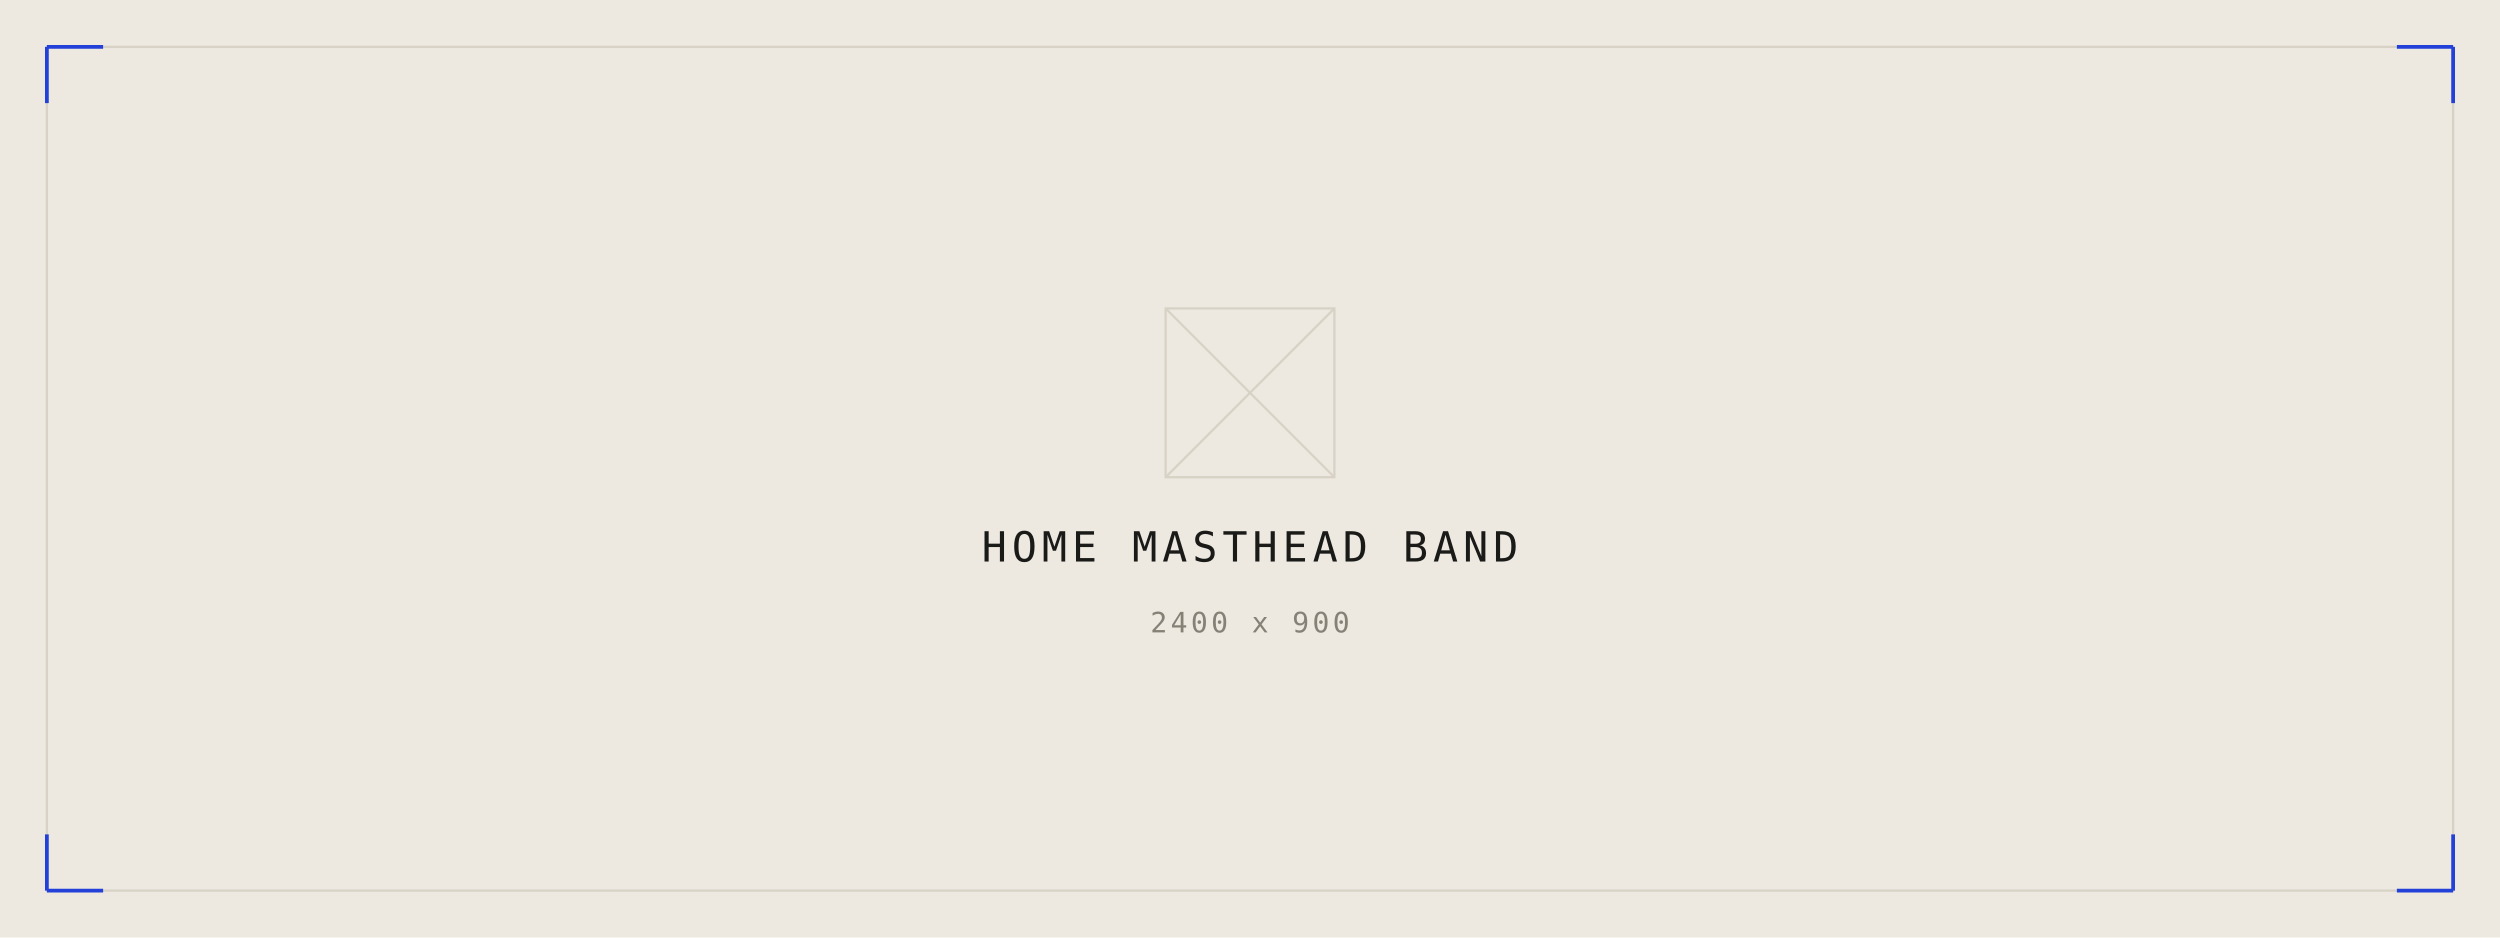
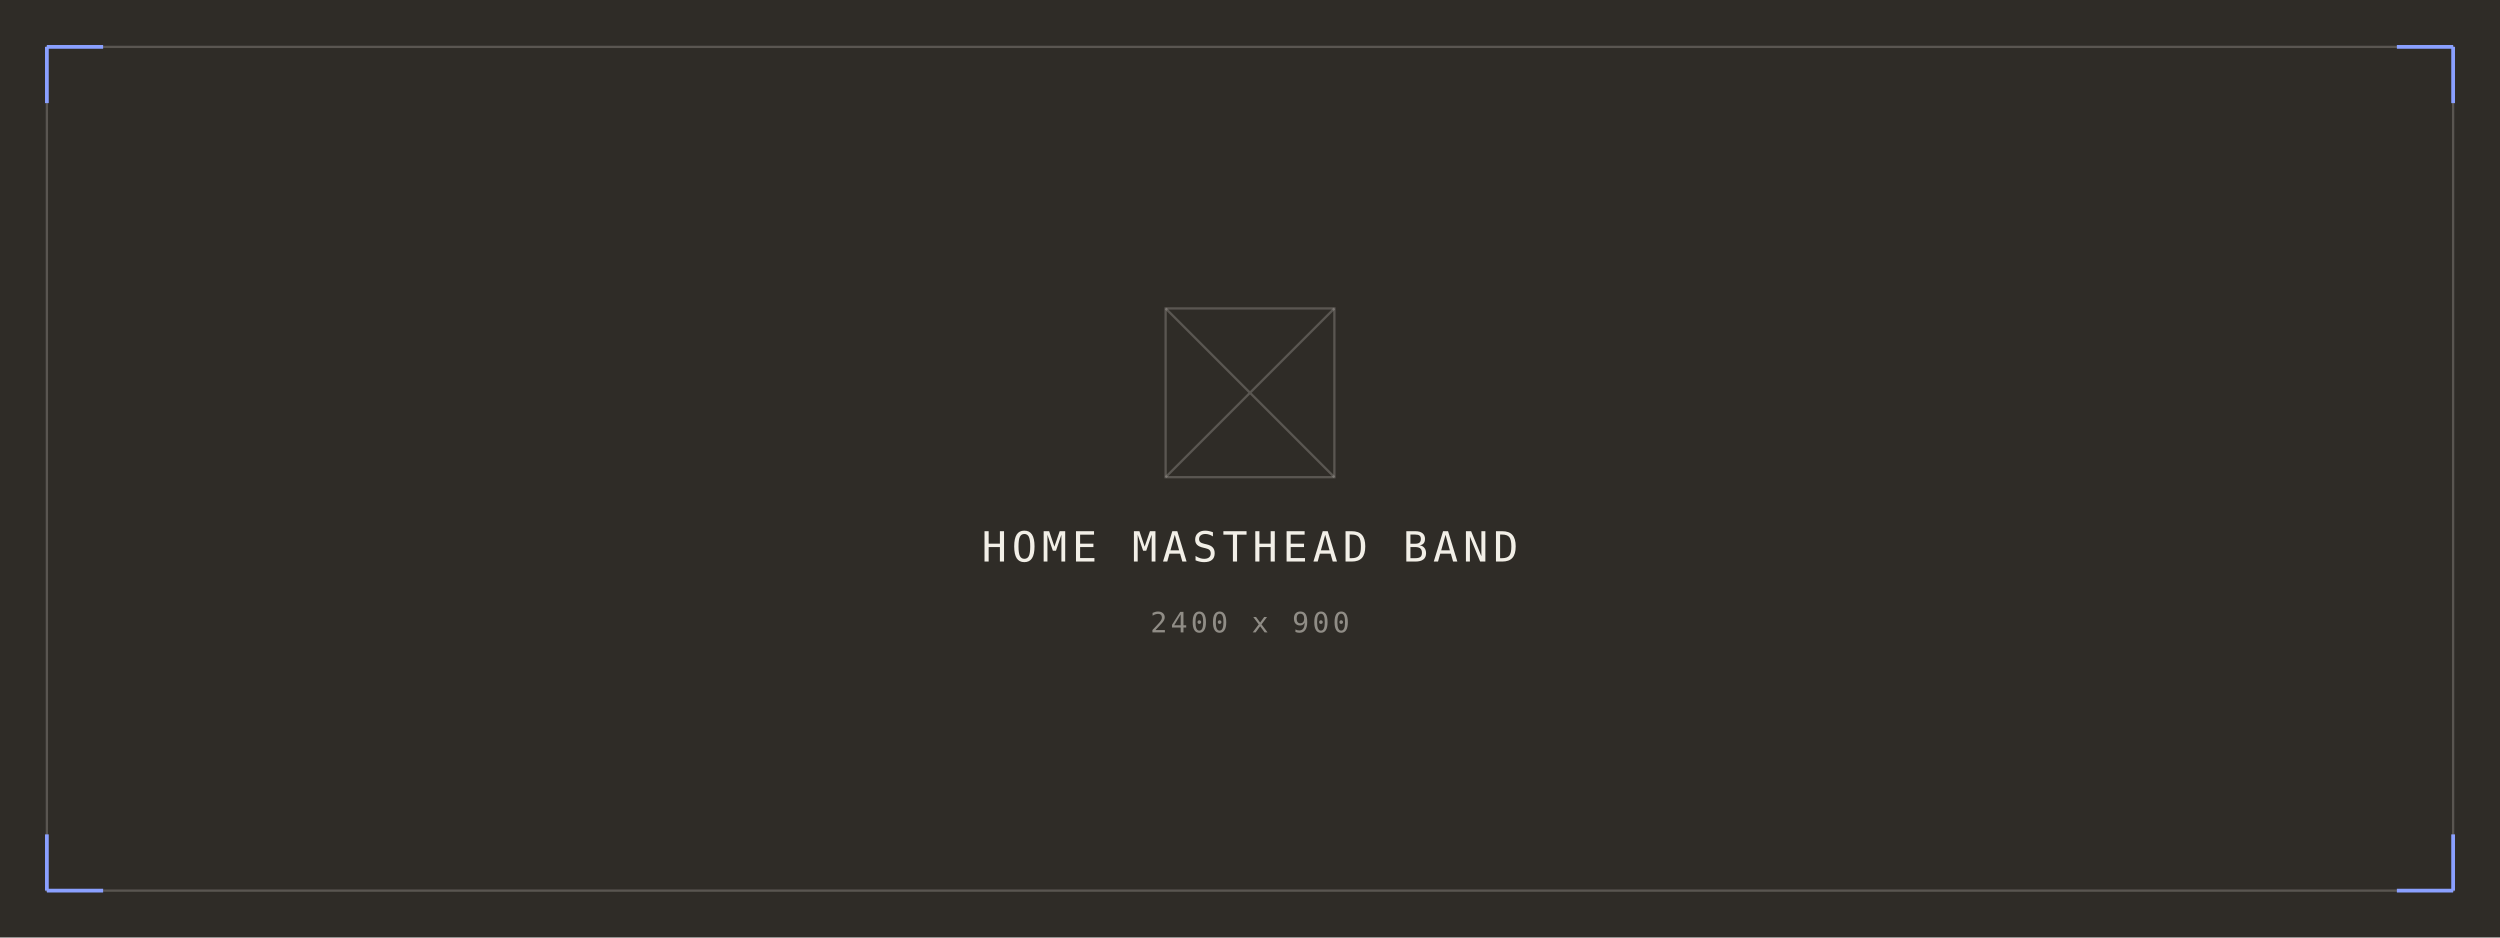
<svg xmlns="http://www.w3.org/2000/svg" width="2400" height="900" viewBox="0 0 2400 900">
-   <rect width="2400" height="900" fill="#EDE9E0" />
-   <rect x="45.0" y="45.0" width="2310.0" height="810.0" fill="none" stroke="#D8D2C6" stroke-width="2.2" />
-   <path d="M45.0 45.0 h54.0 M45.0 45.0 v54.0" stroke="#2340D8" stroke-width="3.6" fill="none" />
-   <path d="M2355.0 45.0 h-54.0 M2355.0 45.0 v54.0" stroke="#2340D8" stroke-width="3.6" fill="none" />
-   <path d="M45.0 855.0 h54.0 M45.0 855.0 v-54.0" stroke="#2340D8" stroke-width="3.6" fill="none" />
-   <path d="M2355.0 855.0 h-54.0 M2355.0 855.0 v-54.0" stroke="#2340D8" stroke-width="3.6" fill="none" />
-   <rect x="1119.0" y="296.1" width="162.0" height="162.0" fill="none" stroke="#D8D2C6" stroke-width="2.2" />
-   <path d="M1119.0 296.1 L1281.0 458.1 M1281.0 296.1 L1119.0 458.1" stroke="#D8D2C6" stroke-width="2.2" />
-   <text x="1200.0" y="539.1" fill="#1A1A18" font-family="ui-monospace,Menlo,monospace" font-size="40" letter-spacing="4.8" text-anchor="middle">HOME MASTHEAD BAND</text>
-   <text x="1200.0" y="607.1" fill="#868177" font-family="ui-monospace,Menlo,monospace" font-size="27" letter-spacing="3.2" text-anchor="middle">2400 x 900</text>
+   <rect width="2400" height="900" fill="#2F2C27" />
+   <rect x="45.0" y="45.0" width="2310.0" height="810.0" fill="none" stroke="rgba(242,239,231,0.22)" stroke-width="2.2" />
+   <path d="M45.0 45.0 h54.0 M45.0 45.0 v54.0" stroke="#8AA0FF" stroke-width="3.6" fill="none" />
+   <path d="M2355.0 45.0 h-54.0 M2355.0 45.0 v54.0" stroke="#8AA0FF" stroke-width="3.6" fill="none" />
+   <path d="M45.0 855.0 h54.0 M45.0 855.0 v-54.0" stroke="#8AA0FF" stroke-width="3.6" fill="none" />
+   <path d="M2355.0 855.0 h-54.0 M2355.0 855.0 v-54.0" stroke="#8AA0FF" stroke-width="3.6" fill="none" />
+   <rect x="1119.0" y="296.1" width="162.0" height="162.0" fill="none" stroke="rgba(242,239,231,0.22)" stroke-width="2.2" />
+   <path d="M1119.0 296.1 L1281.0 458.1 M1281.0 296.1 L1119.0 458.1" stroke="rgba(242,239,231,0.22)" stroke-width="2.2" />
+   <text x="1200.0" y="539.1" fill="#F2EFE7" font-family="ui-monospace,Menlo,monospace" font-size="40" letter-spacing="4.8" text-anchor="middle">HOME MASTHEAD BAND</text>
+   <text x="1200.0" y="607.1" fill="rgba(242,239,231,0.5)" font-family="ui-monospace,Menlo,monospace" font-size="27" letter-spacing="3.2" text-anchor="middle">2400 x 900</text>
</svg>
